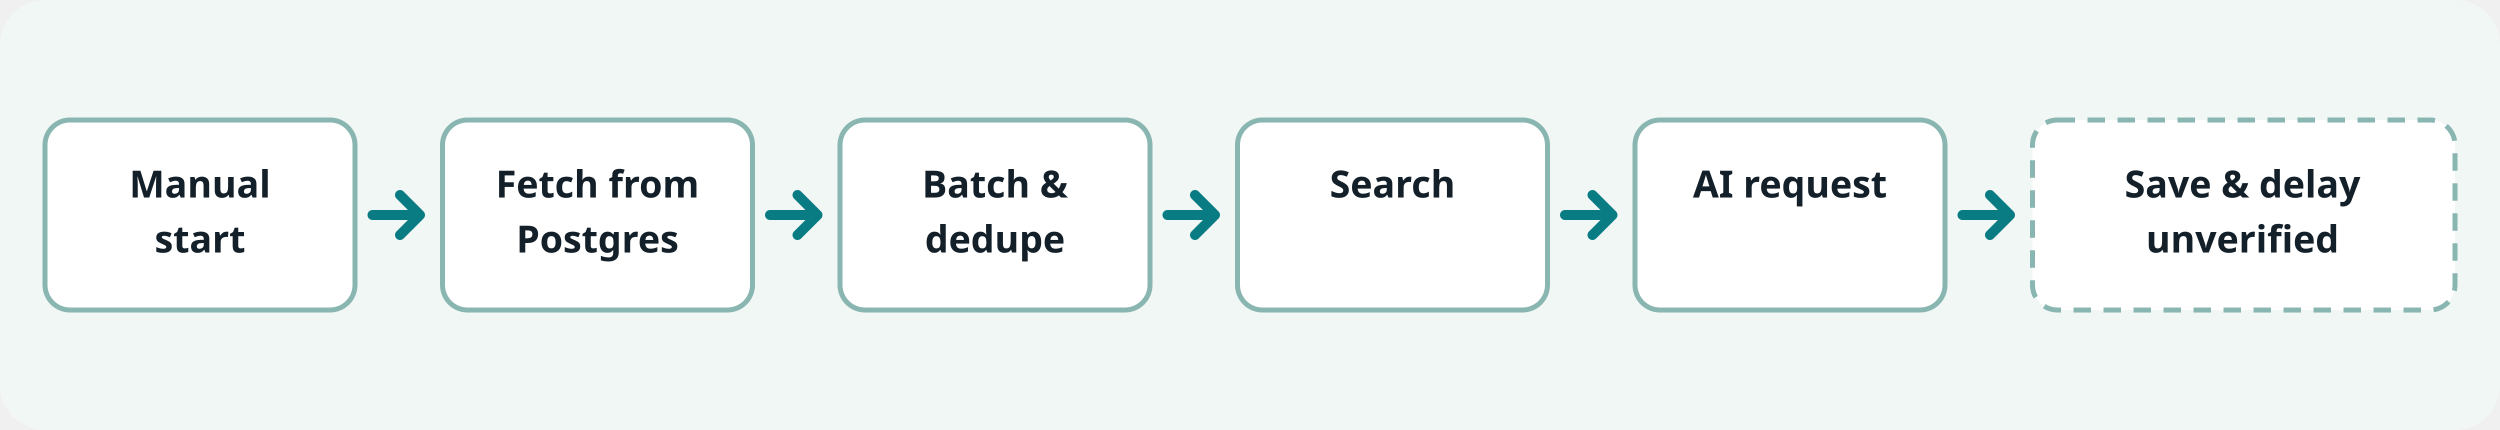
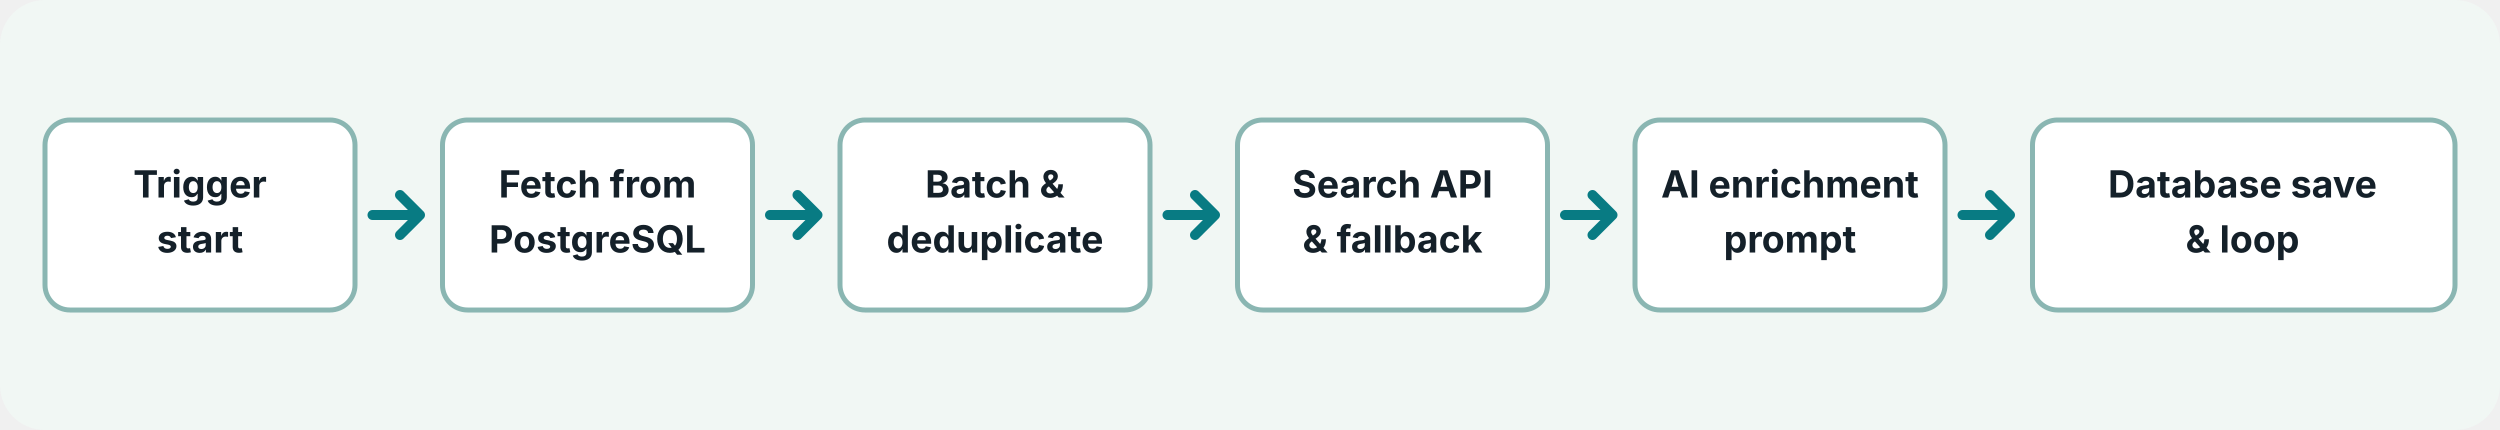
<svg xmlns="http://www.w3.org/2000/svg" width="1000" height="172" viewBox="0 0 1000 172" role="img" aria-labelledby="title desc">
-   <rect width="1000" height="172" rx="18" fill="#f1f7f4" />
-   <g fill="#fff" stroke="#8ab6b2" stroke-width="2">
+   <style>
+     .bg { fill: #f1f7f4; }
+     .box { fill: #ffffff; stroke: #8ab6b2; stroke-width: 2px; }
+     .label { fill: #142029; font-family: system-ui, -apple-system, sans-serif; font-size: 15px; font-weight: 650; text-anchor: middle; }
+     .arrow { stroke: #087b83; stroke-width: 4px; stroke-linecap: round; stroke-linejoin: round; fill: none; }
+     @media (prefers-color-scheme: dark) {
+       .bg { fill: #132228; }
+       .box { fill: #1c2e35; stroke: #45676e; }
+       .label { fill: #eef4f0; }
+       .arrow { stroke: #70d8d0; }
+     }
+   </style>
+   <rect class="bg" width="1000" height="172" rx="18" />
+   <g class="box">
    <rect x="18" y="48" width="124" height="76" rx="10" />
    <rect x="177" y="48" width="124" height="76" rx="10" />
    <rect x="336" y="48" width="124" height="76" rx="10" />
    <rect x="495" y="48" width="124" height="76" rx="10" />
    <rect x="654" y="48" width="124" height="76" rx="10" />
-     <rect x="813" y="48" width="169" height="76" rx="10" stroke-dasharray="7 5" />
+     <rect x="813" y="48" width="169" height="76" rx="10" />
  </g>
-   <g fill="#142029" font-family="system-ui,sans-serif" font-size="15" font-weight="650" text-anchor="middle">
-     <text x="80" y="79">Manual</text>
+   <g class="label">
+     <text x="80" y="79">Trigger</text>
    <text x="80" y="101">start</text>
    <text x="239" y="79">Fetch from</text>
-     <text x="239" y="101">Postgres</text>
+     <text x="239" y="101">PostgreSQL</text>
    <text x="398" y="79">Batch &amp;</text>
-     <text x="398" y="101">dedupe</text>
-     <text x="557" y="79">Search</text>
-     <text x="716" y="79">AI request</text>
-     <text x="897" y="79">Save &amp; delay</text>
-     <text x="897" y="101">unverified</text>
+     <text x="398" y="101">deduplicate</text>
+     <text x="557" y="79">Search API</text>
+     <text x="557" y="101">&amp; fallback</text>
+     <text x="716" y="79">AI enrichment</text>
+     <text x="716" y="101">prompt</text>
+     <text x="897" y="79">Database save</text>
+     <text x="897" y="101">&amp; loop</text>
  </g>
-   <g fill="none" stroke="#087b83" stroke-width="4" stroke-linecap="round" stroke-linejoin="round">
+   <g class="arrow">
    <path d="M149 86h19m-8-8 8 8-8 8" />
    <path d="M308 86h19m-8-8 8 8-8 8" />
    <path d="M467 86h19m-8-8 8 8-8 8" />
    <path d="M626 86h19m-8-8 8 8-8 8" />
    <path d="M785 86h19m-8-8 8 8-8 8" />
  </g>
</svg>
